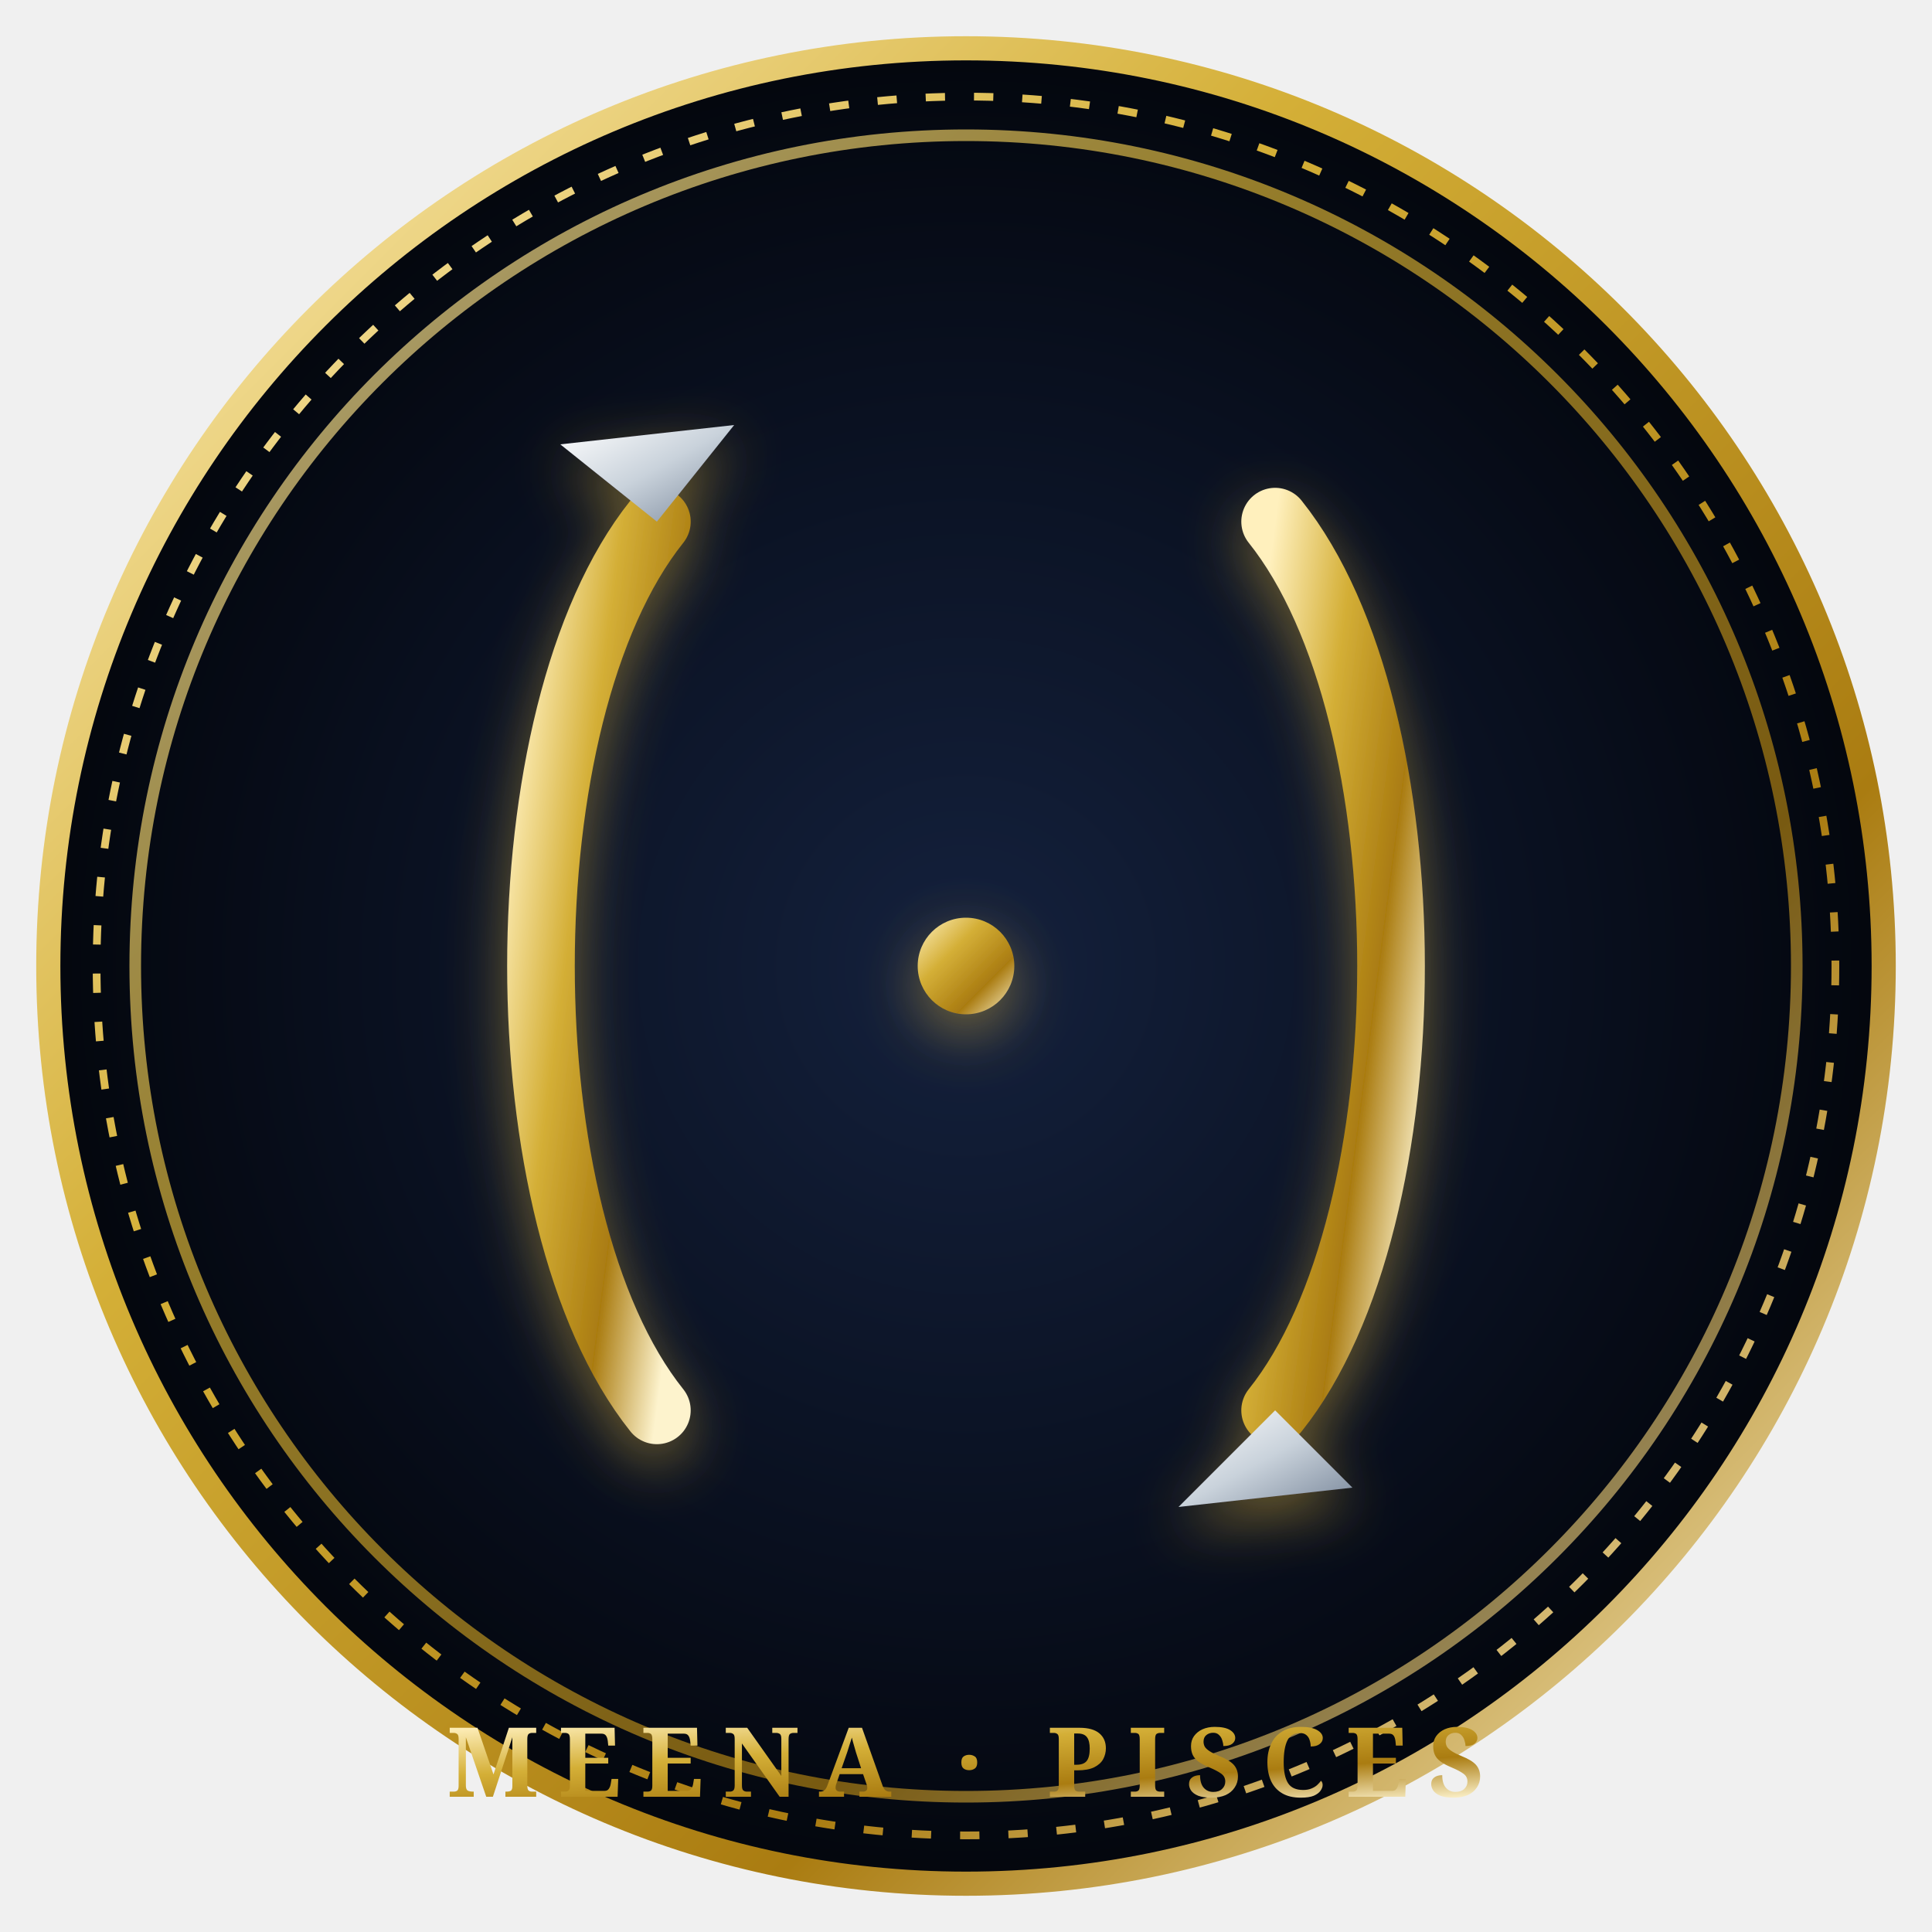
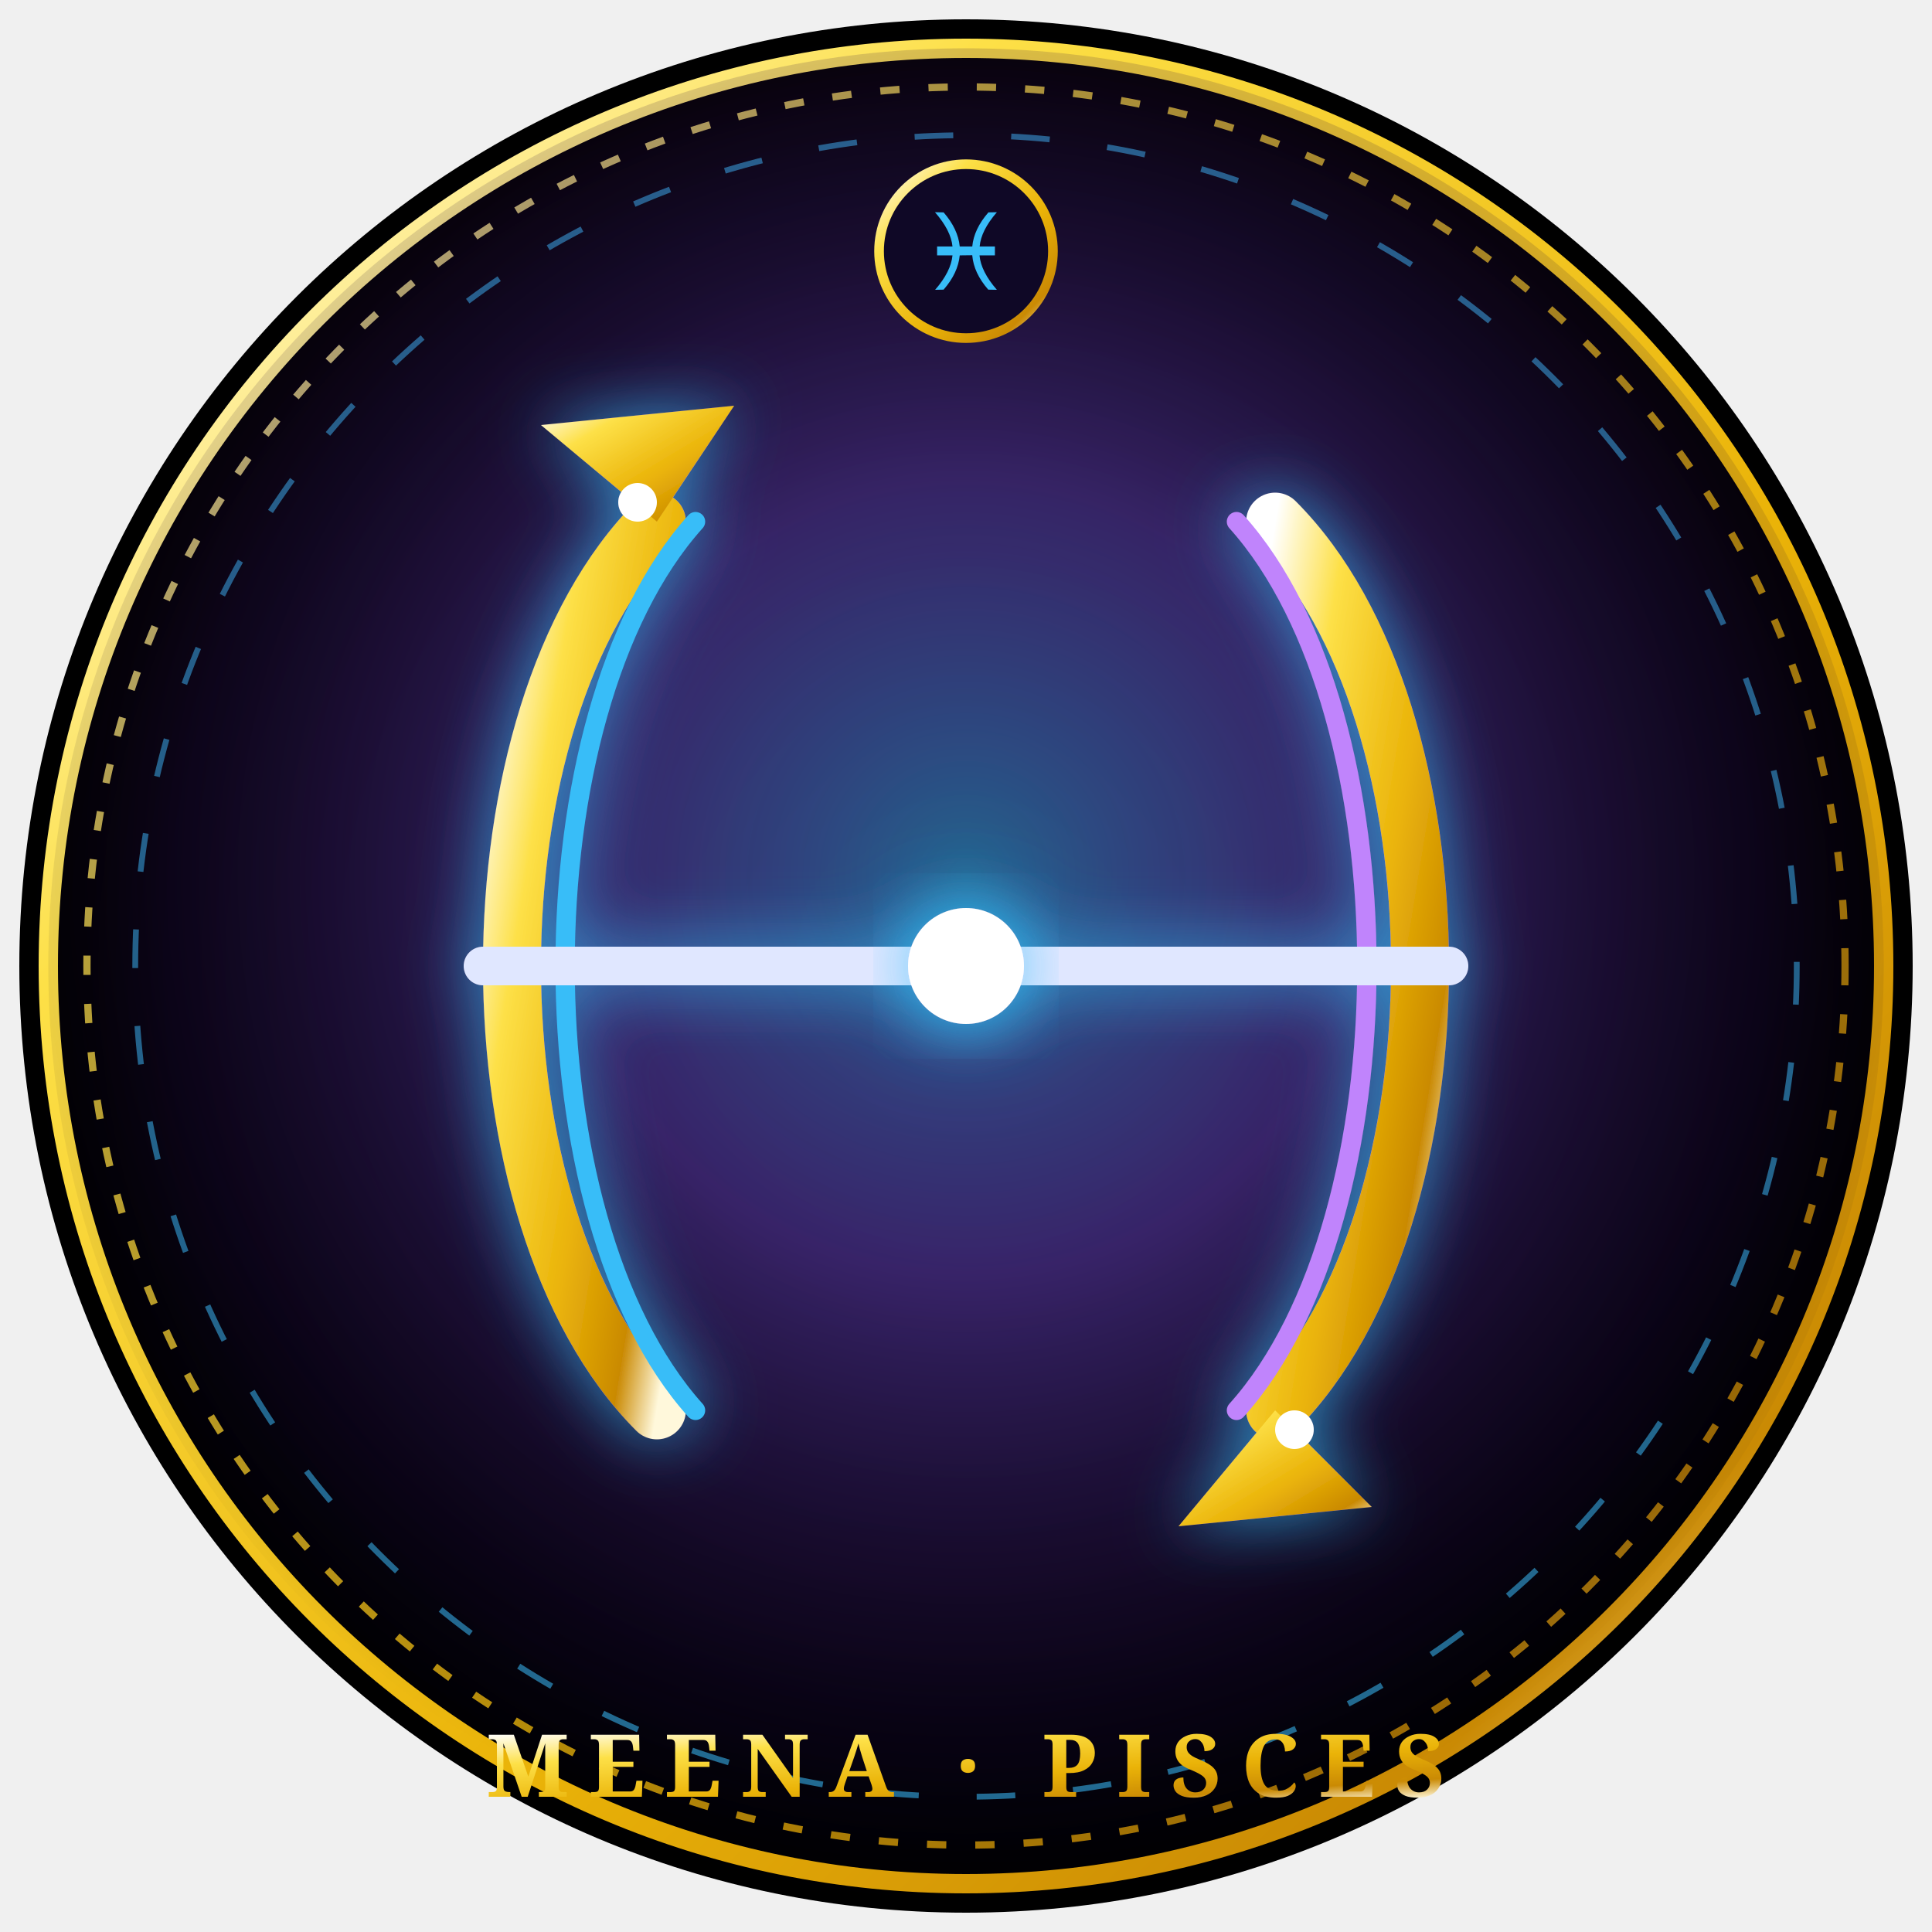
<svg xmlns="http://www.w3.org/2000/svg" viewBox="0 0 200 200" width="100%" height="100%">
  <defs>
-     <radialGradient id="bg_pi" cx="50%" cy="50%" r="50%">
-       <stop offset="0%" stop-color="#14213d" />
-       <stop offset="70%" stop-color="#080e1c" />
-       <stop offset="100%" stop-color="#03060c" />
+     <radialGradient id="bg_grad" cx="50%" cy="50%" r="50%">
+       <stop offset="0%" stop-color="#0f0826" />
+       <stop offset="85%" stop-color="#03010c" />
+       <stop offset="100%" stop-color="#000000" />
    </radialGradient>
-     <linearGradient id="gold_pi" x1="0%" y1="0%" x2="100%" y2="100%">
-       <stop offset="0%" stop-color="#fff0bd" />
-       <stop offset="35%" stop-color="#d4af37" />
-       <stop offset="70%" stop-color="#aa7c11" />
-       <stop offset="100%" stop-color="#fdf3cd" />
+     <linearGradient id="gold_grad" x1="0%" y1="0%" x2="100%" y2="100%">
+       <stop offset="0%" stop-color="#ffffff" />
+       <stop offset="25%" stop-color="#fde047" />
+       <stop offset="60%" stop-color="#eab308" />
+       <stop offset="85%" stop-color="#ca8a04" />
+       <stop offset="100%" stop-color="#fff8db" />
    </linearGradient>
-     <linearGradient id="silver_pi" x1="0%" y1="0%" x2="100%" y2="100%">
-       <stop offset="0%" stop-color="#ffffff" />
-       <stop offset="50%" stop-color="#c9d2db" />
-       <stop offset="100%" stop-color="#7a889b" />
-     </linearGradient>
-     <filter id="glow_pi" x="-20%" y="-20%" width="140%" height="140%">
-       <feDropShadow dx="0" dy="2" stdDeviation="3" flood-color="#f0c242" flood-opacity="0.45" />
+     <filter id="glow" x="-30%" y="-30%" width="160%" height="160%">
+       <feGaussianBlur stdDeviation="2.5" result="blur" />
+       <feDropShadow dx="0" dy="0" stdDeviation="3.5" flood-color="#38bdf8" flood-opacity="0.75" />
    </filter>
  </defs>
-   <circle cx="100" cy="100" r="96" fill="url(#bg_pi)" />
-   <circle cx="100" cy="100" r="95" fill="none" stroke="url(#gold_pi)" stroke-width="2.5" />
-   <circle cx="100" cy="100" r="90" fill="none" stroke="url(#gold_pi)" stroke-width="0.8" stroke-dasharray="2,3" />
-   <circle cx="100" cy="100" r="86" fill="none" stroke="url(#gold_pi)" stroke-width="1.2" opacity="0.7" />
-   <g filter="url(#glow_pi)">
-     <path d="M68,54 C52,74 52,126 68,146" fill="none" stroke="url(#gold_pi)" stroke-width="7" stroke-linecap="round" />
-     <path d="M132,54 C148,74 148,126 132,146" fill="none" stroke="url(#gold_pi)" stroke-width="7" stroke-linecap="round" />
-     <line x1="52" y1="100" x2="148" y2="100" stroke="url(#silver_pi)" stroke-width="5" stroke-linecap="round" />
-     <polygon points="68,54 58,46 76,44" fill="url(#silver_pi)" />
-     <polygon points="132,146 122,156 140,154" fill="url(#silver_pi)" />
-     <circle cx="100" cy="100" r="5" fill="url(#gold_pi)" />
+   <circle cx="100" cy="100" r="98" fill="url(#bg_grad)" />
+   <circle cx="100" cy="100" r="95" fill="none" stroke="url(#gold_grad)" stroke-width="2" />
+   <circle cx="100" cy="100" r="91" fill="none" stroke="url(#gold_grad)" stroke-width="0.75" stroke-dasharray="2,3" opacity="0.8" />
+   <circle cx="100" cy="100" r="86" fill="none" stroke="#38bdf8" stroke-width="0.6" stroke-dasharray="4,6" opacity="0.6" />
+   <radialGradient id="pi_neb" cx="50%" cy="45%" r="55%">
+     <stop offset="0%" stop-color="#38bdf8" stop-opacity="0.5" />
+     <stop offset="40%" stop-color="#8b5cf6" stop-opacity="0.35" />
+     <stop offset="80%" stop-color="#31104b" stop-opacity="0.2" />
+     <stop offset="100%" stop-color="#03010c" stop-opacity="0" />
+   </radialGradient>
+   <circle cx="100" cy="100" r="95" fill="url(#pi_neb)" />
+   <g filter="url(#glow)">
+     <path d="M68,54 C48,74 48,126 68,146" fill="none" stroke="url(#gold_grad)" stroke-width="6" stroke-linecap="round" />
+     <path d="M72,54 C54,74 54,126 72,146" fill="none" stroke="#38bdf8" stroke-width="2" stroke-linecap="round" />
+     <polygon points="68,54 56,44 76,42" fill="url(#gold_grad)" />
+     <circle cx="66" cy="52" r="2" fill="#fff" />
+     <path d="M132,54 C152,74 152,126 132,146" fill="none" stroke="url(#gold_grad)" stroke-width="6" stroke-linecap="round" />
+     <path d="M128,54 C146,74 146,126 128,146" fill="none" stroke="#c084fc" stroke-width="2" stroke-linecap="round" />
+     <polygon points="132,146 122,158 142,156" fill="url(#gold_grad)" />
+     <circle cx="134" cy="148" r="2" fill="#fff" />
+     <line x1="50" y1="100" x2="150" y2="100" stroke="#e0e7ff" stroke-width="4" stroke-linecap="round" />
+     <circle cx="100" cy="100" r="6" fill="#fff" filter="url(#glow)" />
  </g>
-   <text x="100" y="186" text-anchor="middle" font-family="'Cinzel',serif" font-size="10" font-weight="700" fill="url(#gold_pi)" letter-spacing="2">MEENA · PISCES</text>
+   <g transform="translate(100, 26)">
+     <circle cx="0" cy="0" r="9" fill="#0f0826" stroke="url(#gold_grad)" stroke-width="1" />
+     <text x="0" y="4" text-anchor="middle" font-family="'Cinzel', serif" font-size="11" font-weight="700" fill="#38bdf8">♓</text>
+   </g>
+   <text x="100" y="186" text-anchor="middle" font-family="'Cinzel', 'Marcellus', serif" font-size="9" font-weight="700" fill="url(#gold_grad)" letter-spacing="2">MEENA · PISCES</text>
</svg>
